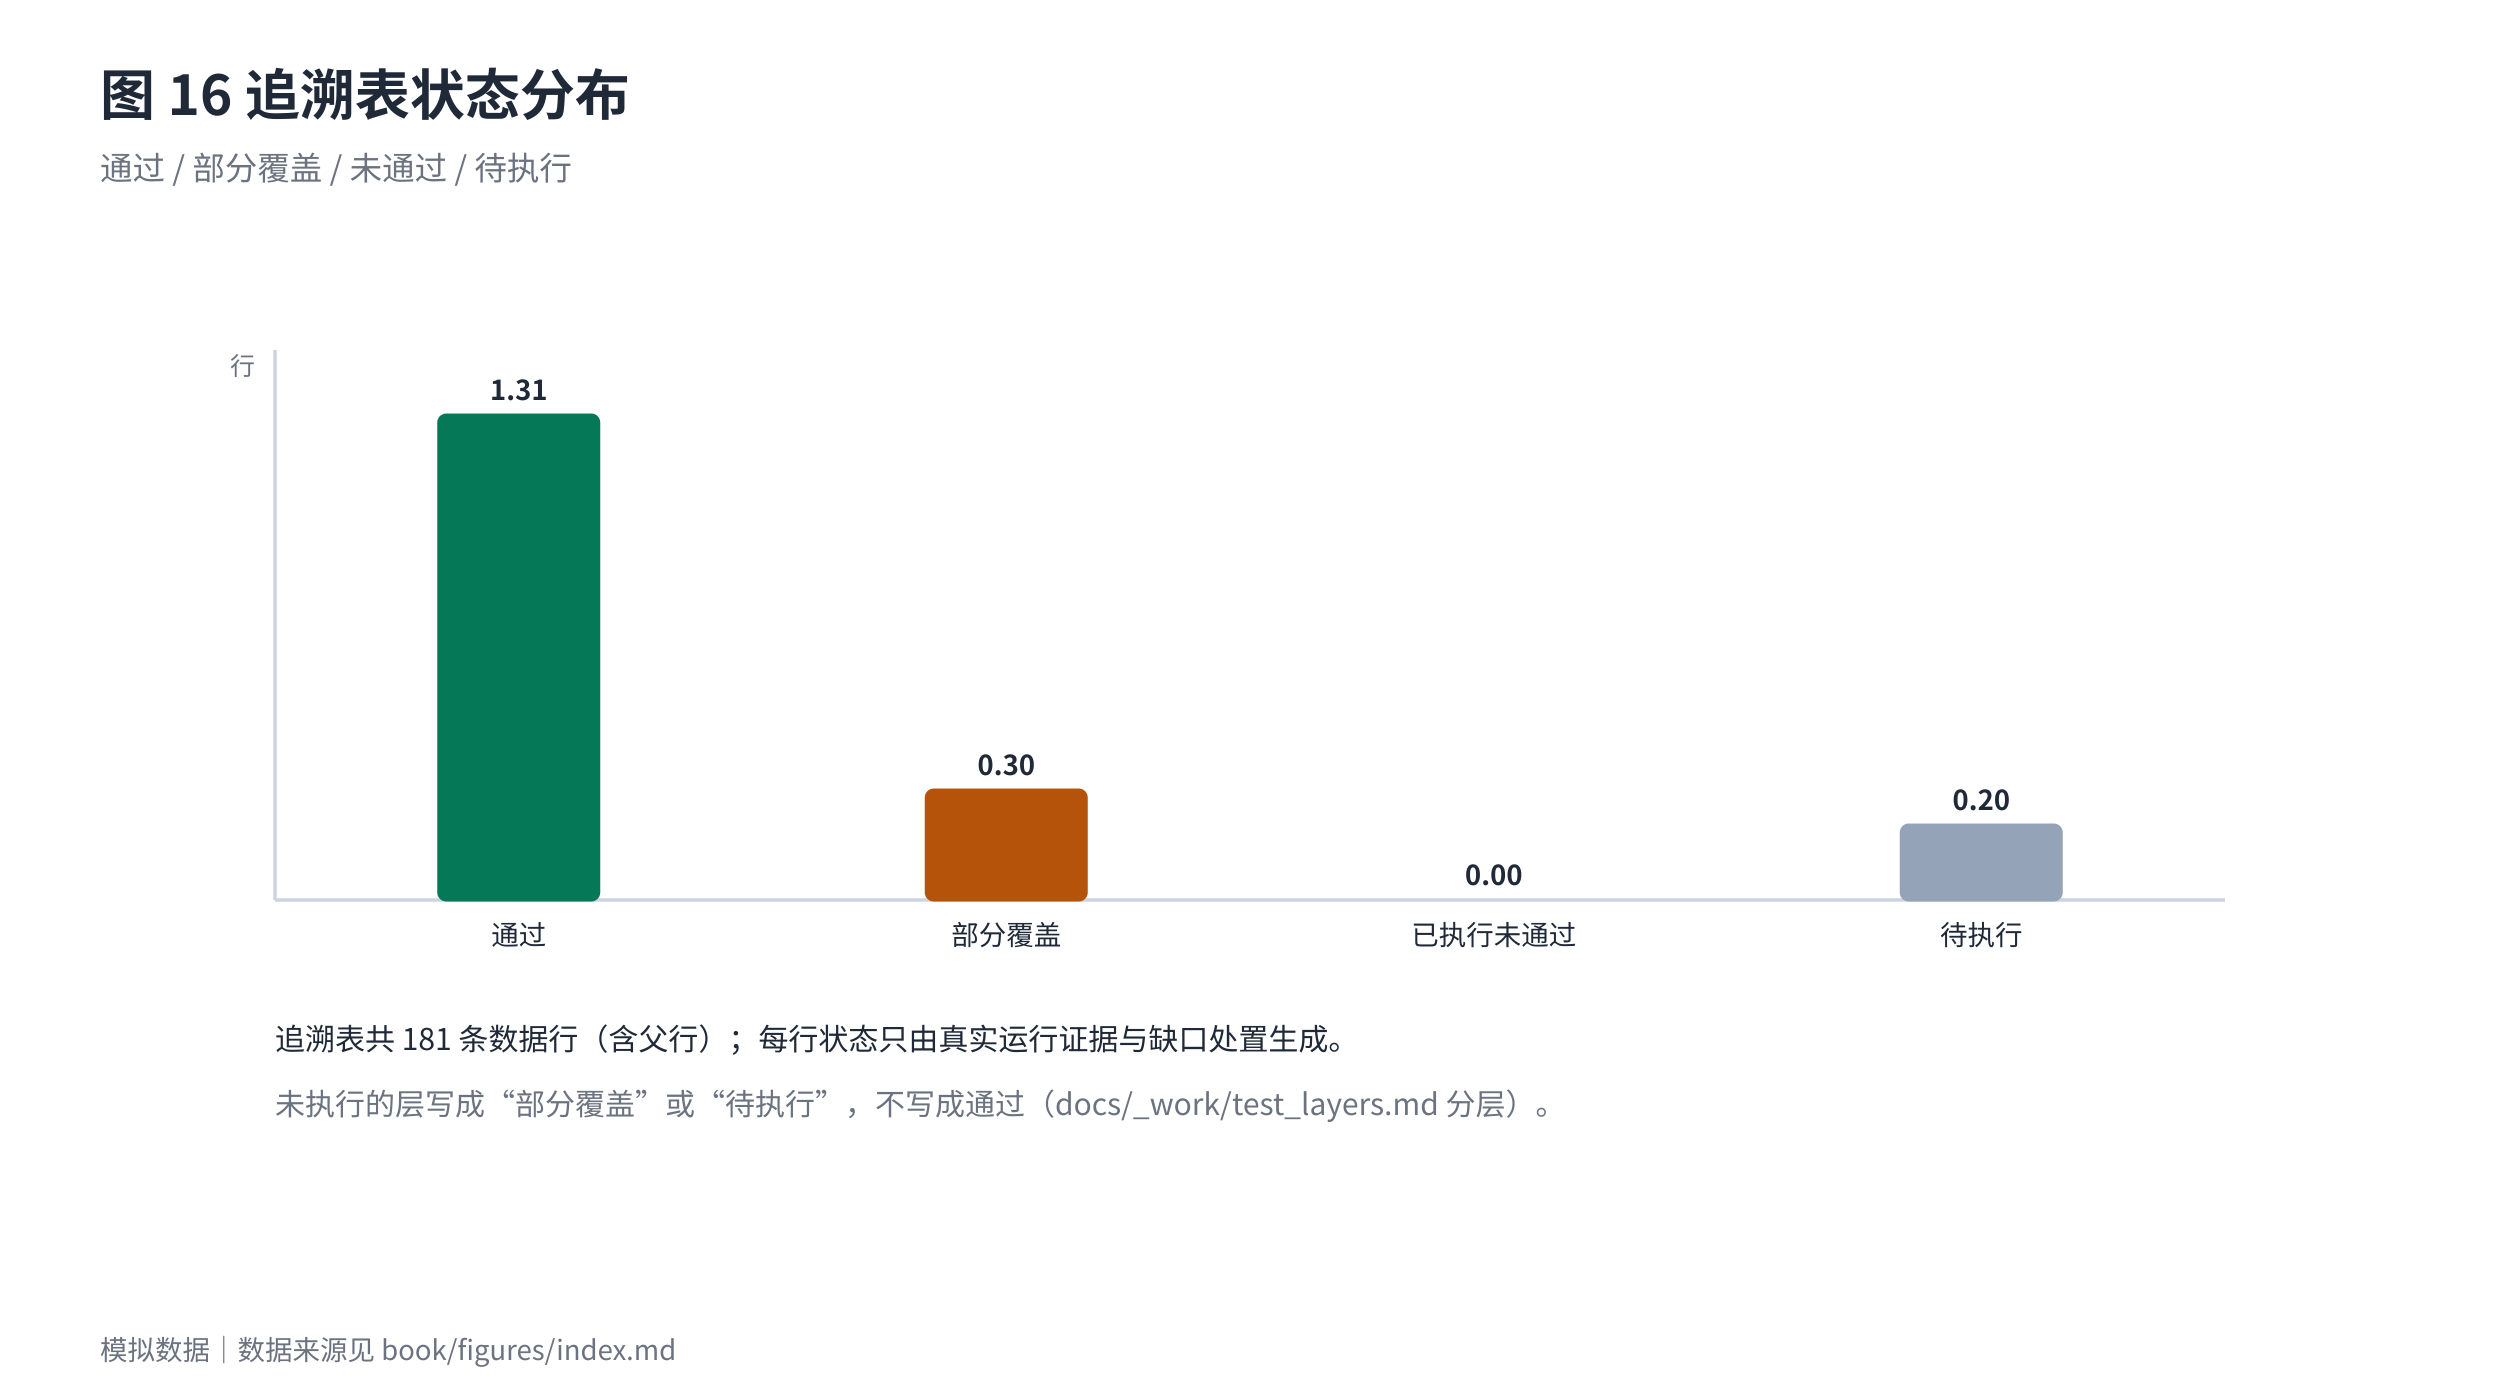
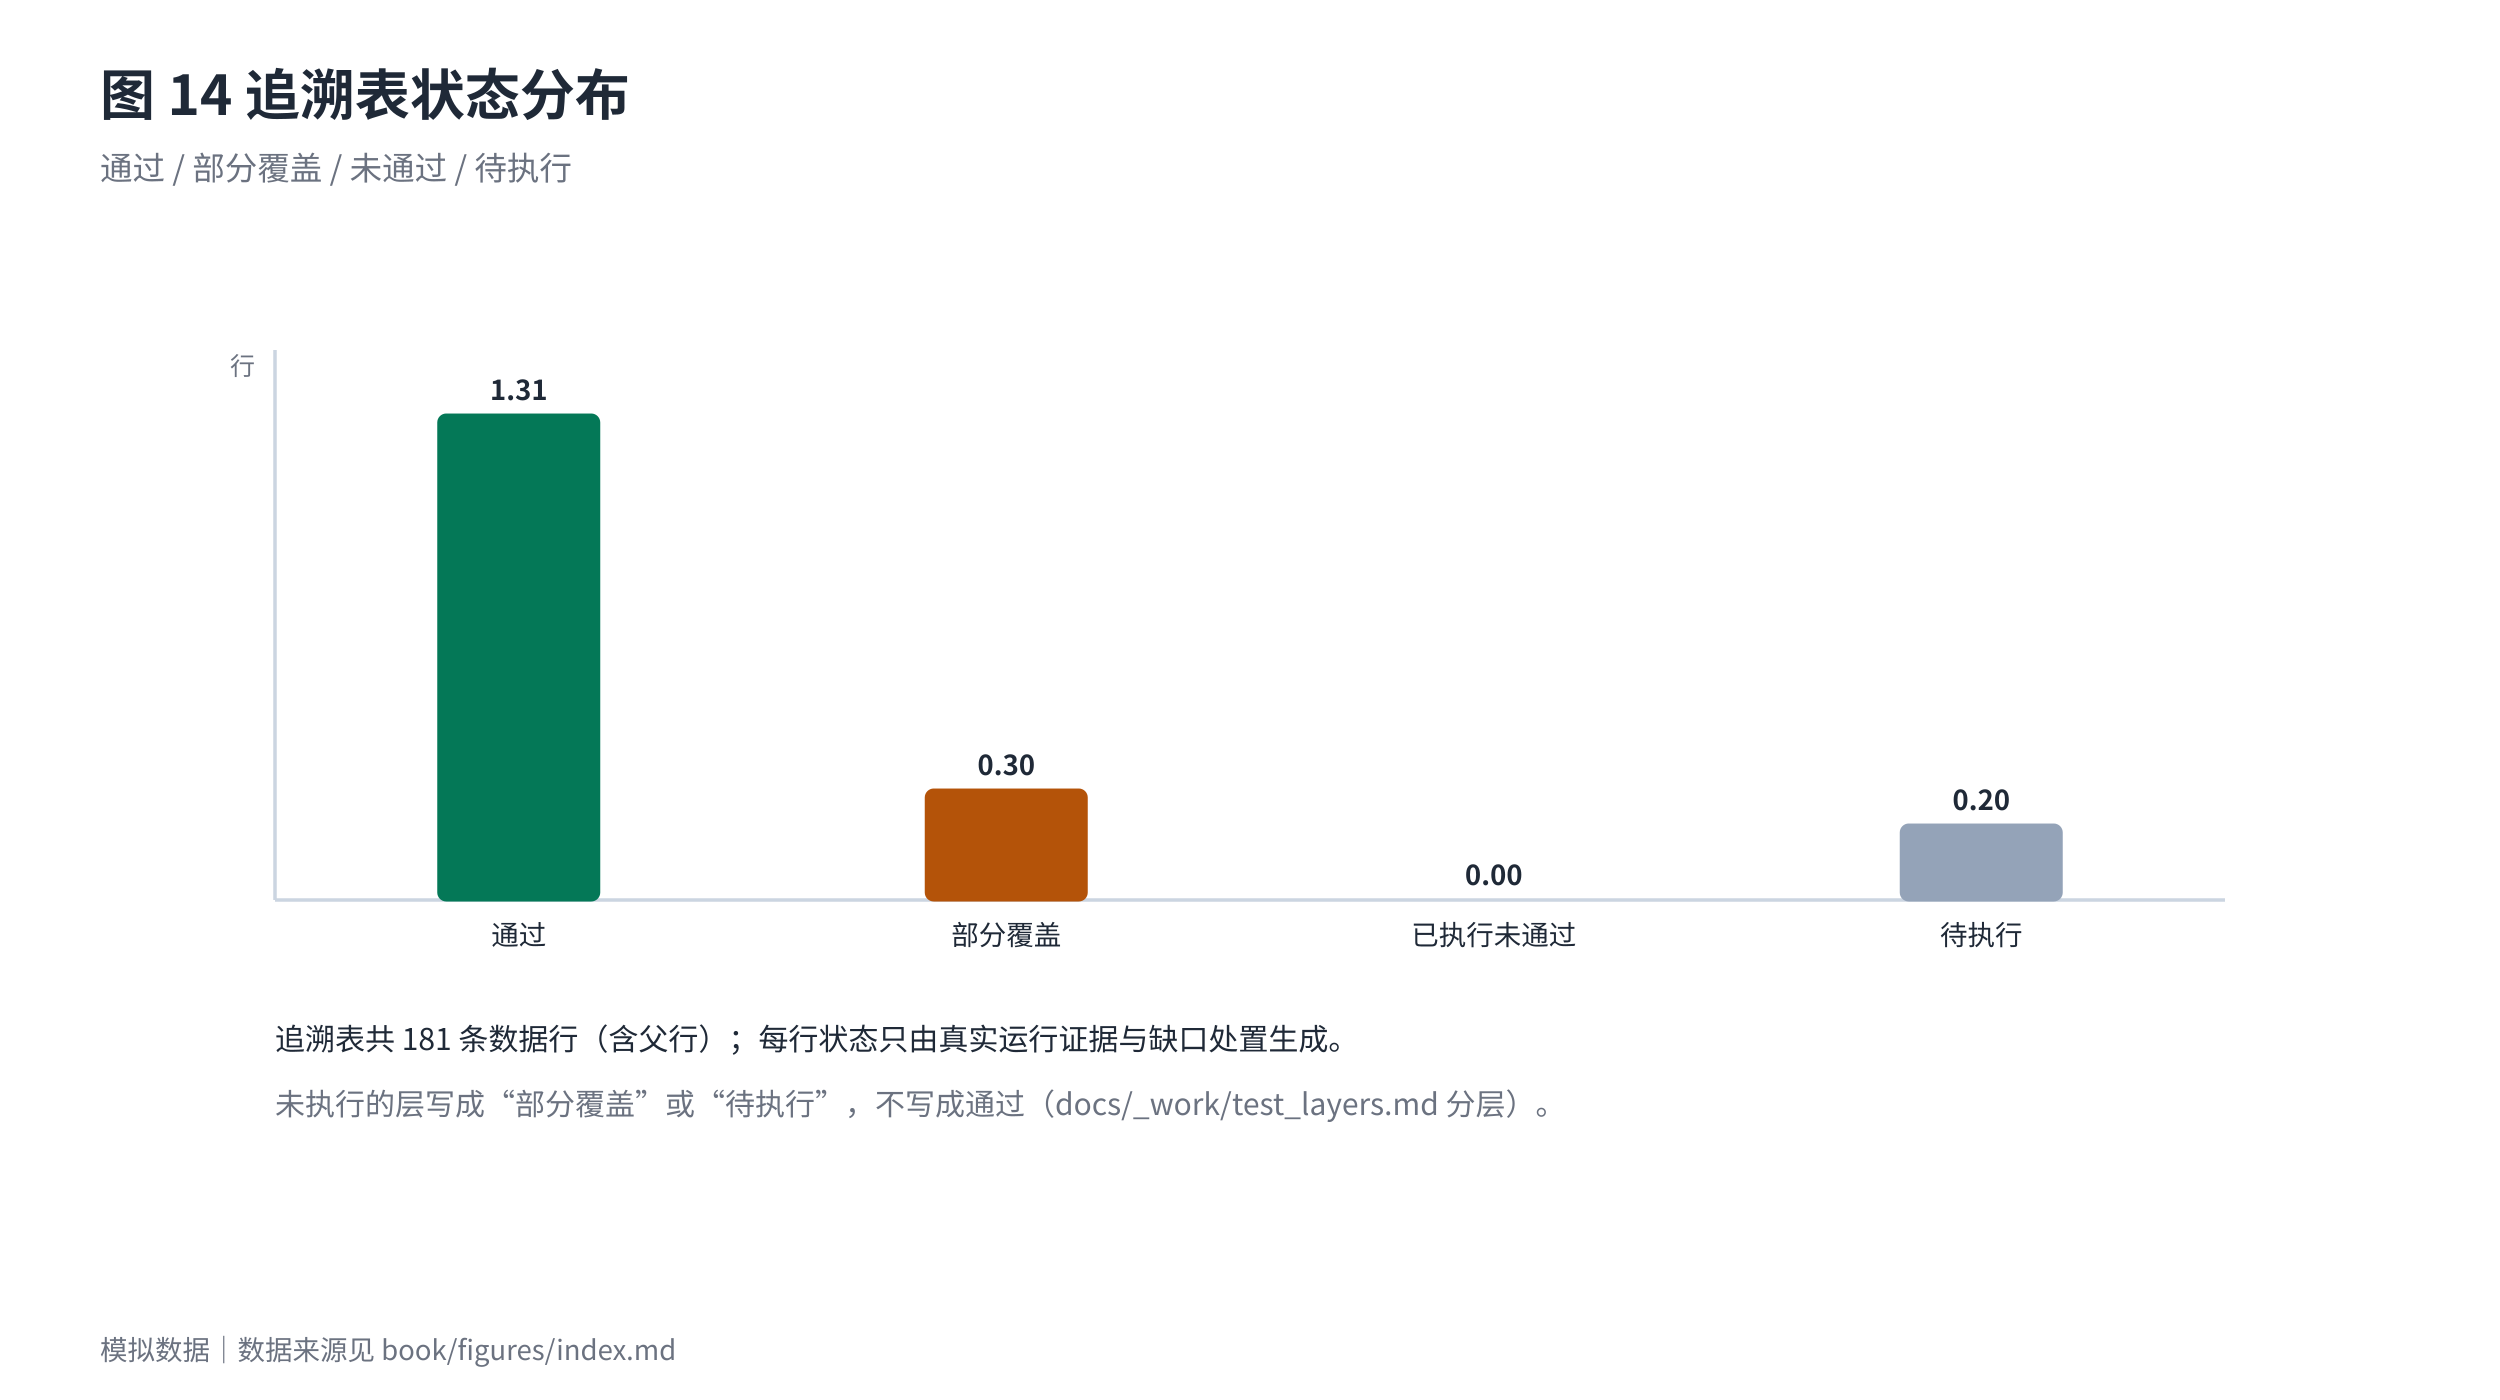
- <svg xmlns="http://www.w3.org/2000/svg" viewBox="0 0 1000 560" width="1000" height="560" role="img" aria-label="图 16 追溯表状态分布">
+ <svg xmlns="http://www.w3.org/2000/svg" viewBox="0 0 1000 560" width="1000" height="560" role="img" aria-label="图 14 追溯表状态分布">
  <rect x="0" y="0" width="1000" height="560" rx="0" fill="#ffffff" stroke="#ffffff" stroke-width="1.2" />
-   <text x="40" y="46" font-size="22" font-family="'Noto Sans CJK SC','Microsoft YaHei',sans-serif" text-anchor="start" font-weight="bold" fill="#1f2937">图 16 追溯表状态分布</text>
+   <text x="40" y="46" font-size="22" font-family="'Noto Sans CJK SC','Microsoft YaHei',sans-serif" text-anchor="start" font-weight="bold" fill="#1f2937">图 14 追溯表状态分布</text>
  <text x="40" y="72" font-size="13" font-family="'Noto Sans CJK SC','Microsoft YaHei',sans-serif" text-anchor="start" font-weight="normal" fill="#6b7280">通过 / 部分覆盖 / 未通过 / 待执行</text>
  <line x1="110" y1="360" x2="890" y2="360" stroke="#cbd5e1" stroke-width="1.4" />
  <line x1="110" y1="140" x2="110" y2="360" stroke="#cbd5e1" stroke-width="1.4" />
  <rect x="175.5" y="166" width="64" height="194" rx="3" fill="#047857" stroke="#047857" stroke-width="1.2" />
  <text x="207.5" y="160" font-size="11" font-family="'Noto Sans CJK SC','Microsoft YaHei',sans-serif" text-anchor="middle" font-weight="bold" fill="#1f2937">1.31</text>
  <text x="207.5" y="378" font-size="11" font-family="'Noto Sans CJK SC','Microsoft YaHei',sans-serif" text-anchor="middle" font-weight="normal" fill="#1f2937">通过</text>
  <rect x="370.5" y="316" width="64" height="44" rx="3" fill="#b45309" stroke="#b45309" stroke-width="1.2" />
  <text x="402.5" y="310" font-size="11" font-family="'Noto Sans CJK SC','Microsoft YaHei',sans-serif" text-anchor="middle" font-weight="bold" fill="#1f2937">0.30</text>
  <text x="402.5" y="378" font-size="11" font-family="'Noto Sans CJK SC','Microsoft YaHei',sans-serif" text-anchor="middle" font-weight="normal" fill="#1f2937">部分覆盖</text>
  <rect x="565.5" y="360" width="64" height="0" rx="3" fill="#b91c1c" stroke="#b91c1c" stroke-width="1.2" />
  <text x="597.5" y="354" font-size="11" font-family="'Noto Sans CJK SC','Microsoft YaHei',sans-serif" text-anchor="middle" font-weight="bold" fill="#1f2937">0.00</text>
  <text x="597.5" y="378" font-size="11" font-family="'Noto Sans CJK SC','Microsoft YaHei',sans-serif" text-anchor="middle" font-weight="normal" fill="#1f2937">已执行未通过</text>
  <rect x="760.5" y="330" width="64" height="30" rx="3" fill="#94a3b8" stroke="#94a3b8" stroke-width="1.2" />
  <text x="792.5" y="324" font-size="11" font-family="'Noto Sans CJK SC','Microsoft YaHei',sans-serif" text-anchor="middle" font-weight="bold" fill="#1f2937">0.20</text>
  <text x="792.5" y="378" font-size="11" font-family="'Noto Sans CJK SC','Microsoft YaHei',sans-serif" text-anchor="middle" font-weight="normal" fill="#1f2937">待执行</text>
  <text x="102" y="150" font-size="10" font-family="'Noto Sans CJK SC','Microsoft YaHei',sans-serif" text-anchor="end" font-weight="normal" fill="#6b7280">行</text>
  <text x="110" y="420" font-size="12" font-family="'Noto Sans CJK SC','Microsoft YaHei',sans-serif" text-anchor="start" font-weight="normal" fill="#1f2937">追溯表共 181 条数据行（含父行）；每行状态只由真实运行证据与缺口处置生成。</text>
  <text x="110" y="446" font-size="12" font-family="'Noto Sans CJK SC','Microsoft YaHei',sans-serif" text-anchor="start" font-weight="normal" fill="#6b7280">未执行的层写成“部分覆盖”或“待执行”，不写成通过（docs/_work/test_layers.md 分层）。</text>
  <text x="40" y="544" font-size="11" font-family="'Noto Sans CJK SC','Microsoft YaHei',sans-serif" text-anchor="start" font-weight="normal" fill="#6b7280">模拟数据｜数据来源见 book/figures/index.md</text>
</svg>
